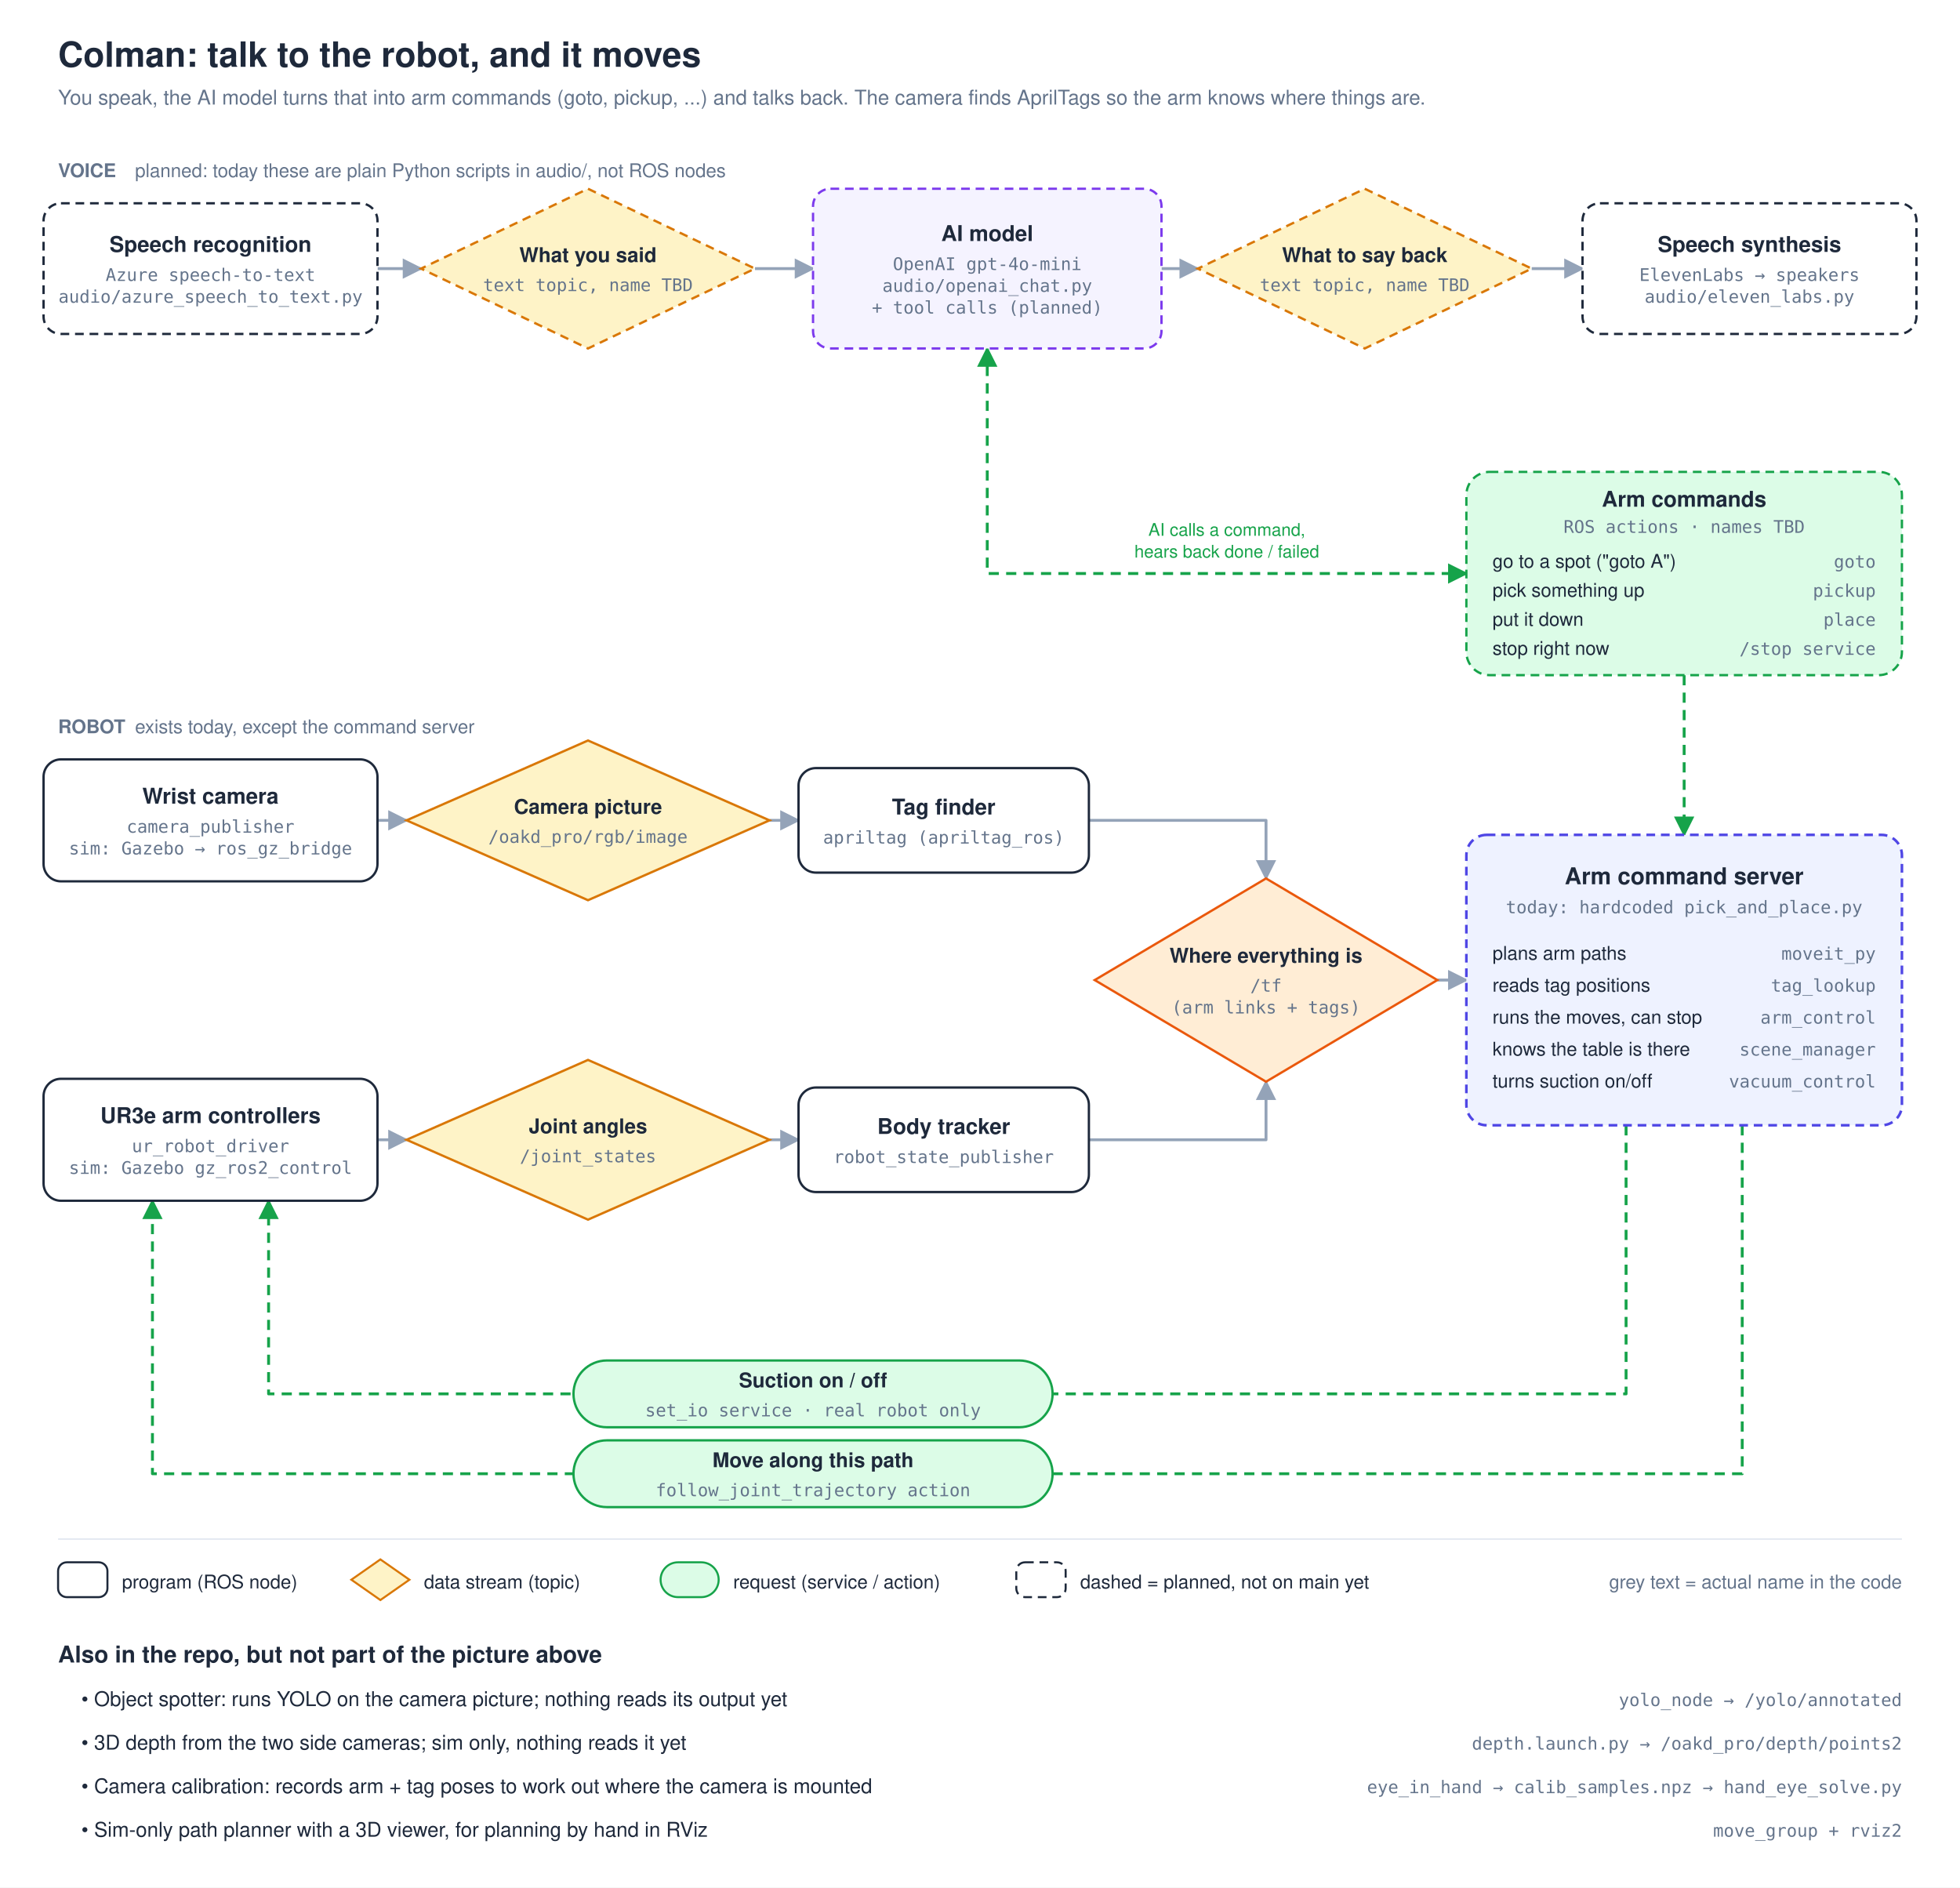
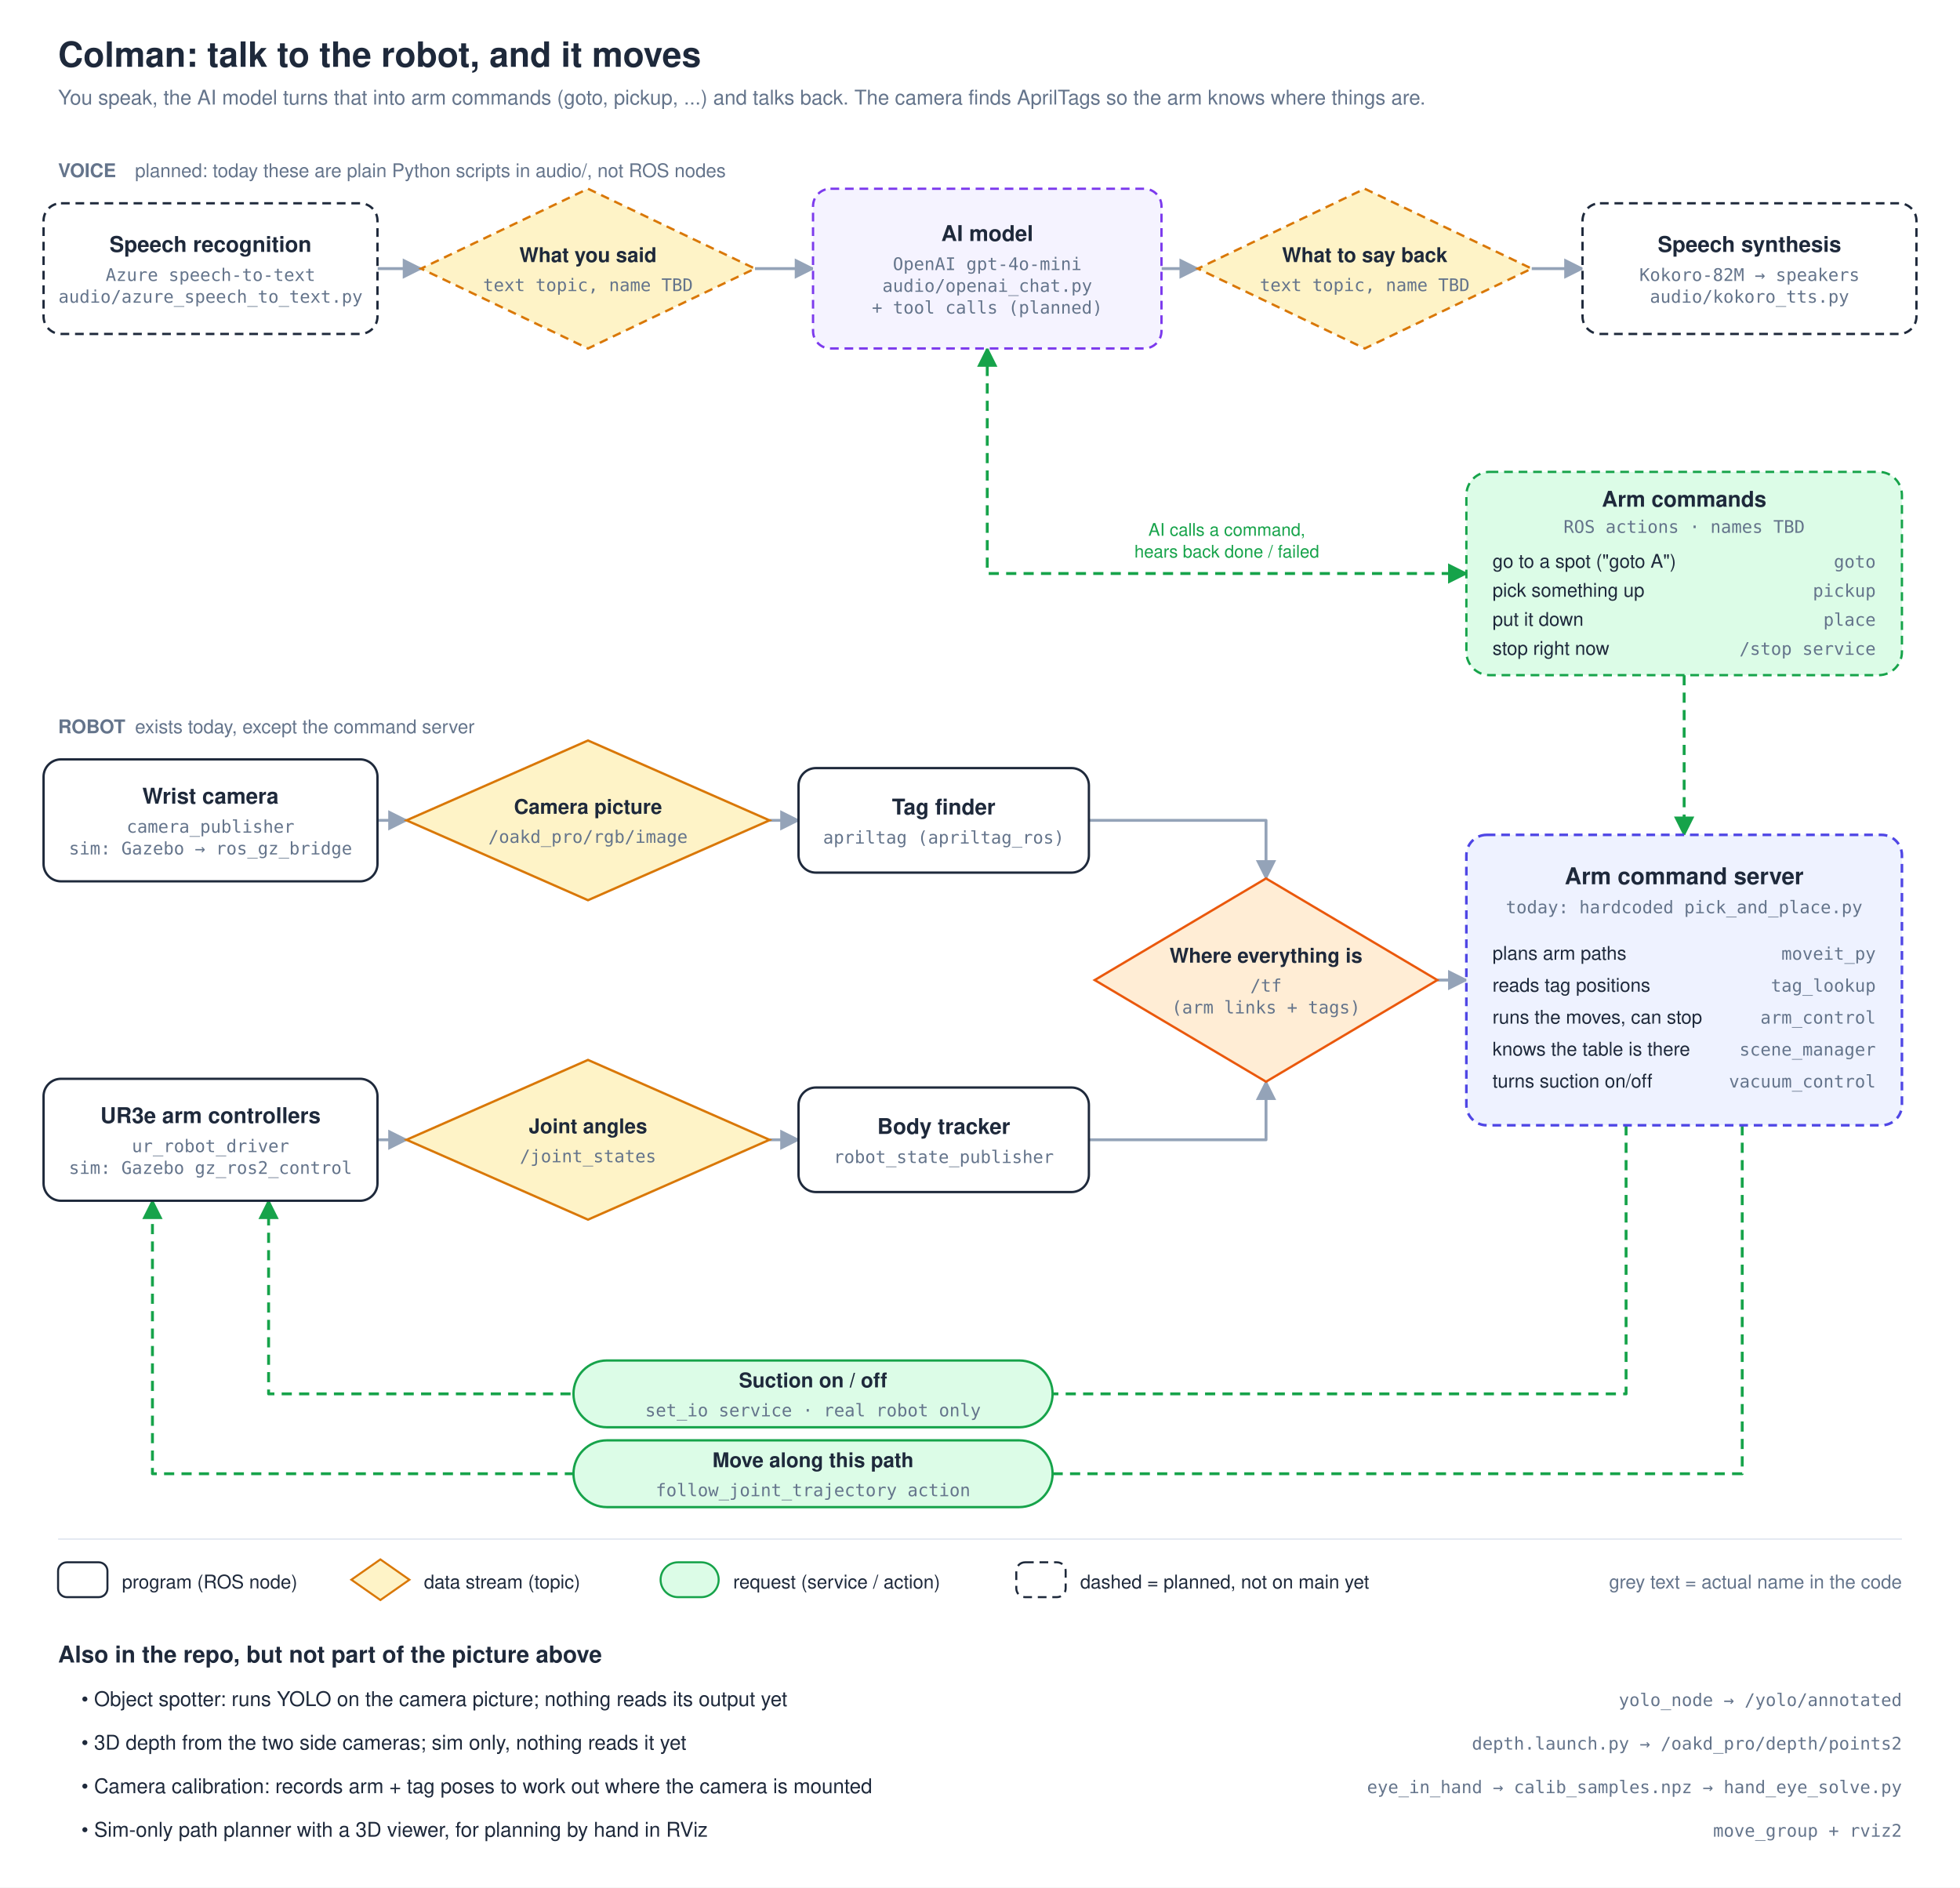
<svg xmlns="http://www.w3.org/2000/svg" width="1350" height="1300" viewBox="0 0 1350 1300">
  <defs>
    <marker id="arr" viewBox="0 0 10 10" refX="9" refY="5" markerWidth="7" markerHeight="7" orient="auto-start-reverse">
      <path d="M0,0 L10,5 L0,10 z" fill="#94a3b8" />
    </marker>
    <marker id="cmd" viewBox="0 0 10 10" refX="9" refY="5" markerWidth="7" markerHeight="7" orient="auto-start-reverse">
      <path d="M0,0 L10,5 L0,10 z" fill="#16a34a" />
    </marker>
  </defs>
  <rect width="100%" height="100%" fill="white" />
  <text x="40" y="46" font-family="Helvetica, Arial, sans-serif" font-size="24" font-weight="bold" fill="#1e293b" text-anchor="start">Colman: talk to the robot, and it moves</text>
  <text x="40" y="72" font-family="Helvetica, Arial, sans-serif" font-size="14" font-weight="normal" fill="#64748b" text-anchor="start">You speak, the AI model turns that into arm commands (goto, pickup, ...) and talks back. The camera finds AprilTags so the arm knows where things are.</text>
  <text x="40" y="122" font-family="Helvetica, Arial, sans-serif" font-size="13" font-weight="bold" fill="#64748b" text-anchor="start">VOICE</text>
  <text x="93.0" y="122" font-family="Helvetica, Arial, sans-serif" font-size="13" font-weight="normal" fill="#64748b" text-anchor="start">planned: today these are plain Python scripts in audio/, not ROS nodes</text>
  <path d="M260.0,185 L290.0,185" fill="none" stroke="#94a3b8" stroke-width="2" stroke-linejoin="round" marker-end="url(#arr)" />
  <path d="M520.0,185 L560.0,185" fill="none" stroke="#94a3b8" stroke-width="2" stroke-linejoin="round" marker-end="url(#arr)" />
  <path d="M800.0,185 L825.0,185" fill="none" stroke="#94a3b8" stroke-width="2" stroke-linejoin="round" marker-end="url(#arr)" />
  <path d="M1055.0,185 L1090.0,185" fill="none" stroke="#94a3b8" stroke-width="2" stroke-linejoin="round" marker-end="url(#arr)" />
  <path d="M680,240.0 L680,395 L1010.0,395" fill="none" stroke="#16a34a" stroke-width="2" stroke-dasharray="7 5" marker-start="url(#cmd)" stroke-linejoin="round" marker-end="url(#cmd)" />
  <text x="845" y="369" font-family="Helvetica, Arial, sans-serif" font-size="12" font-weight="normal" fill="#16a34a" text-anchor="middle">AI calls a command,</text>
  <text x="845" y="384" font-family="Helvetica, Arial, sans-serif" font-size="12" font-weight="normal" fill="#16a34a" text-anchor="middle">hears back done / failed</text>
  <text x="40" y="505" font-family="Helvetica, Arial, sans-serif" font-size="13" font-weight="bold" fill="#64748b" text-anchor="start">ROBOT</text>
  <text x="93.0" y="505" font-family="Helvetica, Arial, sans-serif" font-size="13" font-weight="normal" fill="#64748b" text-anchor="start">exists today, except the command server</text>
  <path d="M1160,465.0 L1160,575.0" fill="none" stroke="#16a34a" stroke-width="2" stroke-dasharray="7 5" stroke-linejoin="round" marker-end="url(#cmd)" />
  <path d="M260.0,565 L280.0,565" fill="none" stroke="#94a3b8" stroke-width="2" stroke-linejoin="round" marker-end="url(#arr)" />
  <path d="M530.0,565 L550.0,565" fill="none" stroke="#94a3b8" stroke-width="2" stroke-linejoin="round" marker-end="url(#arr)" />
  <path d="M750.0,565 L872,565 L872,605.0" fill="none" stroke="#94a3b8" stroke-width="2" stroke-linejoin="round" marker-end="url(#arr)" />
  <path d="M260.0,785 L280.0,785" fill="none" stroke="#94a3b8" stroke-width="2" stroke-linejoin="round" marker-end="url(#arr)" />
  <path d="M530.0,785 L550.0,785" fill="none" stroke="#94a3b8" stroke-width="2" stroke-linejoin="round" marker-end="url(#arr)" />
  <path d="M750.0,785 L872,785 L872,745.0" fill="none" stroke="#94a3b8" stroke-width="2" stroke-linejoin="round" marker-end="url(#arr)" />
  <path d="M990.0,675 L1010.0,675" fill="none" stroke="#94a3b8" stroke-width="2" stroke-linejoin="round" marker-end="url(#arr)" />
  <path d="M1200,775.0 L1200,1015 L105,1015 L105,827.0" fill="none" stroke="#16a34a" stroke-width="2" stroke-dasharray="7 5" stroke-linejoin="round" marker-end="url(#cmd)" />
  <path d="M1120,775.0 L1120,960 L185,960 L185,827.0" fill="none" stroke="#16a34a" stroke-width="2" stroke-dasharray="7 5" stroke-linejoin="round" marker-end="url(#cmd)" />
  <rect x="30.0" y="140.0" width="230" height="90" rx="12" fill="white" stroke="#1e293b" stroke-width="1.6" stroke-dasharray="6 4" />
  <text x="145" y="173.5" font-family="Helvetica, Arial, sans-serif" font-size="15" font-weight="bold" fill="#1e293b" text-anchor="middle">Speech recognition</text>
  <text x="145" y="193.5" font-family="Menlo, monospace" font-size="12" font-weight="normal" fill="#64748b" text-anchor="middle">Azure speech-to-text</text>
  <text x="145" y="208.5" font-family="Menlo, monospace" font-size="12" font-weight="normal" fill="#64748b" text-anchor="middle">audio/azure_speech_to_text.py</text>
  <polygon points="405,130.0 520.0,185 405,240.0 290.0,185" fill="#fef3c7" stroke="#d97706" stroke-width="1.6" stroke-dasharray="6 4" />
  <text x="405" y="180.5" font-family="Helvetica, Arial, sans-serif" font-size="14" font-weight="bold" fill="#1e293b" text-anchor="middle">What you said</text>
  <text x="405" y="200.5" font-family="Menlo, monospace" font-size="12" font-weight="normal" fill="#64748b" text-anchor="middle">text topic, name TBD</text>
  <rect x="560.0" y="130.0" width="240" height="110" rx="12" fill="#f5f3ff" stroke="#7c3aed" stroke-width="1.6" stroke-dasharray="6 4" />
  <text x="680" y="166.0" font-family="Helvetica, Arial, sans-serif" font-size="15" font-weight="bold" fill="#1e293b" text-anchor="middle">AI model</text>
  <text x="680" y="186.0" font-family="Menlo, monospace" font-size="12" font-weight="normal" fill="#64748b" text-anchor="middle">OpenAI gpt-4o-mini</text>
  <text x="680" y="201.0" font-family="Menlo, monospace" font-size="12" font-weight="normal" fill="#64748b" text-anchor="middle">audio/openai_chat.py</text>
  <text x="680" y="216.0" font-family="Menlo, monospace" font-size="12" font-weight="normal" fill="#64748b" text-anchor="middle">+ tool calls (planned)</text>
  <polygon points="940,130.0 1055.0,185 940,240.0 825.0,185" fill="#fef3c7" stroke="#d97706" stroke-width="1.6" stroke-dasharray="6 4" />
  <text x="940" y="180.5" font-family="Helvetica, Arial, sans-serif" font-size="14" font-weight="bold" fill="#1e293b" text-anchor="middle">What to say back</text>
  <text x="940" y="200.5" font-family="Menlo, monospace" font-size="12" font-weight="normal" fill="#64748b" text-anchor="middle">text topic, name TBD</text>
  <rect x="1090.0" y="140.0" width="230" height="90" rx="12" fill="white" stroke="#1e293b" stroke-width="1.6" stroke-dasharray="6 4" />
  <text x="1205" y="173.5" font-family="Helvetica, Arial, sans-serif" font-size="15" font-weight="bold" fill="#1e293b" text-anchor="middle">Speech synthesis</text>
-   <text x="1205" y="193.5" font-family="Menlo, monospace" font-size="12" font-weight="normal" fill="#64748b" text-anchor="middle">ElevenLabs → speakers</text>
-   <text x="1205" y="208.5" font-family="Menlo, monospace" font-size="12" font-weight="normal" fill="#64748b" text-anchor="middle">audio/eleven_labs.py</text>
+   <text x="1205" y="193.5" font-family="Menlo, monospace" font-size="12" font-weight="normal" fill="#64748b" text-anchor="middle">Kokoro-82M → speakers</text>
+   <text x="1205" y="208.5" font-family="Menlo, monospace" font-size="12" font-weight="normal" fill="#64748b" text-anchor="middle">audio/kokoro_tts.py</text>
  <rect x="1010.0" y="325.0" width="300" height="140" rx="16" fill="#dcfce7" stroke="#16a34a" stroke-width="1.6" stroke-dasharray="6 4" />
  <text x="1160" y="349.0" font-family="Helvetica, Arial, sans-serif" font-size="15" font-weight="bold" fill="#1e293b" text-anchor="middle">Arm commands</text>
  <text x="1160" y="367.0" font-family="Menlo, monospace" font-size="12" font-weight="normal" fill="#64748b" text-anchor="middle">ROS actions · names TBD</text>
  <text x="1028.0" y="391.0" font-family="Helvetica, Arial, sans-serif" font-size="13" font-weight="normal" fill="#1e293b" text-anchor="start">go to a spot ("goto A")</text>
  <text x="1292.0" y="391.0" font-family="Menlo, monospace" font-size="12" font-weight="normal" fill="#64748b" text-anchor="end">goto</text>
  <text x="1028.0" y="411.0" font-family="Helvetica, Arial, sans-serif" font-size="13" font-weight="normal" fill="#1e293b" text-anchor="start">pick something up</text>
  <text x="1292.0" y="411.0" font-family="Menlo, monospace" font-size="12" font-weight="normal" fill="#64748b" text-anchor="end">pickup</text>
  <text x="1028.0" y="431.0" font-family="Helvetica, Arial, sans-serif" font-size="13" font-weight="normal" fill="#1e293b" text-anchor="start">put it down</text>
  <text x="1292.0" y="431.0" font-family="Menlo, monospace" font-size="12" font-weight="normal" fill="#64748b" text-anchor="end">place</text>
  <text x="1028.0" y="451.0" font-family="Helvetica, Arial, sans-serif" font-size="13" font-weight="normal" fill="#1e293b" text-anchor="start">stop right now</text>
  <text x="1292.0" y="451.0" font-family="Menlo, monospace" font-size="12" font-weight="normal" fill="#64748b" text-anchor="end">/stop service</text>
  <rect x="30.0" y="523.0" width="230" height="84" rx="12" fill="white" stroke="#1e293b" stroke-width="1.6" />
  <text x="145" y="553.5" font-family="Helvetica, Arial, sans-serif" font-size="15" font-weight="bold" fill="#1e293b" text-anchor="middle">Wrist camera</text>
  <text x="145" y="573.5" font-family="Menlo, monospace" font-size="12" font-weight="normal" fill="#64748b" text-anchor="middle">camera_publisher</text>
  <text x="145" y="588.5" font-family="Menlo, monospace" font-size="12" font-weight="normal" fill="#64748b" text-anchor="middle">sim: Gazebo → ros_gz_bridge</text>
  <polygon points="405,510.0 530.0,565 405,620.0 280.0,565" fill="#fef3c7" stroke="#d97706" stroke-width="1.6" />
  <text x="405" y="560.5" font-family="Helvetica, Arial, sans-serif" font-size="14" font-weight="bold" fill="#1e293b" text-anchor="middle">Camera picture</text>
  <text x="405" y="580.5" font-family="Menlo, monospace" font-size="12" font-weight="normal" fill="#64748b" text-anchor="middle">/oakd_pro/rgb/image</text>
  <rect x="550.0" y="529.0" width="200" height="72" rx="12" fill="white" stroke="#1e293b" stroke-width="1.6" />
  <text x="650" y="561.0" font-family="Helvetica, Arial, sans-serif" font-size="15" font-weight="bold" fill="#1e293b" text-anchor="middle">Tag finder</text>
  <text x="650" y="581.0" font-family="Menlo, monospace" font-size="12" font-weight="normal" fill="#64748b" text-anchor="middle">apriltag (apriltag_ros)</text>
  <rect x="30.0" y="743.0" width="230" height="84" rx="12" fill="white" stroke="#1e293b" stroke-width="1.6" />
  <text x="145" y="773.5" font-family="Helvetica, Arial, sans-serif" font-size="15" font-weight="bold" fill="#1e293b" text-anchor="middle">UR3e arm controllers</text>
  <text x="145" y="793.5" font-family="Menlo, monospace" font-size="12" font-weight="normal" fill="#64748b" text-anchor="middle">ur_robot_driver</text>
  <text x="145" y="808.5" font-family="Menlo, monospace" font-size="12" font-weight="normal" fill="#64748b" text-anchor="middle">sim: Gazebo gz_ros2_control</text>
  <polygon points="405,730.0 530.0,785 405,840.0 280.0,785" fill="#fef3c7" stroke="#d97706" stroke-width="1.6" />
  <text x="405" y="780.5" font-family="Helvetica, Arial, sans-serif" font-size="14" font-weight="bold" fill="#1e293b" text-anchor="middle">Joint angles</text>
  <text x="405" y="800.5" font-family="Menlo, monospace" font-size="12" font-weight="normal" fill="#64748b" text-anchor="middle">/joint_states</text>
  <rect x="550.0" y="749.0" width="200" height="72" rx="12" fill="white" stroke="#1e293b" stroke-width="1.6" />
  <text x="650" y="781.0" font-family="Helvetica, Arial, sans-serif" font-size="15" font-weight="bold" fill="#1e293b" text-anchor="middle">Body tracker</text>
  <text x="650" y="801.0" font-family="Menlo, monospace" font-size="12" font-weight="normal" fill="#64748b" text-anchor="middle">robot_state_publisher</text>
  <polygon points="872,605.0 990.0,675 872,745.0 754.0,675" fill="#ffedd5" stroke="#ea580c" stroke-width="1.6" />
  <text x="872" y="663.0" font-family="Helvetica, Arial, sans-serif" font-size="14" font-weight="bold" fill="#1e293b" text-anchor="middle">Where everything is</text>
  <text x="872" y="683.0" font-family="Menlo, monospace" font-size="12" font-weight="normal" fill="#64748b" text-anchor="middle">/tf</text>
  <text x="872" y="698.0" font-family="Menlo, monospace" font-size="12" font-weight="normal" fill="#64748b" text-anchor="middle">(arm links + tags)</text>
  <rect x="1010.0" y="575.0" width="300" height="200" rx="14" fill="#eef2ff" stroke="#4f46e5" stroke-width="1.8" stroke-dasharray="6 4" />
  <text x="1160" y="609" font-family="Helvetica, Arial, sans-serif" font-size="16" font-weight="bold" fill="#1e293b" text-anchor="middle">Arm command server</text>
  <text x="1160" y="629" font-family="Menlo, monospace" font-size="12" font-weight="normal" fill="#64748b" text-anchor="middle">today: hardcoded pick_and_place.py</text>
  <text x="1028.0" y="661" font-family="Helvetica, Arial, sans-serif" font-size="13" font-weight="normal" fill="#1e293b" text-anchor="start">plans arm paths</text>
  <text x="1292.0" y="661" font-family="Menlo, monospace" font-size="12" font-weight="normal" fill="#64748b" text-anchor="end">moveit_py</text>
  <text x="1028.0" y="683" font-family="Helvetica, Arial, sans-serif" font-size="13" font-weight="normal" fill="#1e293b" text-anchor="start">reads tag positions</text>
  <text x="1292.0" y="683" font-family="Menlo, monospace" font-size="12" font-weight="normal" fill="#64748b" text-anchor="end">tag_lookup</text>
  <text x="1028.0" y="705" font-family="Helvetica, Arial, sans-serif" font-size="13" font-weight="normal" fill="#1e293b" text-anchor="start">runs the moves, can stop</text>
  <text x="1292.0" y="705" font-family="Menlo, monospace" font-size="12" font-weight="normal" fill="#64748b" text-anchor="end">arm_control</text>
  <text x="1028.0" y="727" font-family="Helvetica, Arial, sans-serif" font-size="13" font-weight="normal" fill="#1e293b" text-anchor="start">knows the table is there</text>
  <text x="1292.0" y="727" font-family="Menlo, monospace" font-size="12" font-weight="normal" fill="#64748b" text-anchor="end">scene_manager</text>
  <text x="1028.0" y="749" font-family="Helvetica, Arial, sans-serif" font-size="13" font-weight="normal" fill="#1e293b" text-anchor="start">turns suction on/off</text>
  <text x="1292.0" y="749" font-family="Menlo, monospace" font-size="12" font-weight="normal" fill="#64748b" text-anchor="end">vacuum_control</text>
  <rect x="395.0" y="992.0" width="330" height="46" rx="23.0" fill="#dcfce7" stroke="#16a34a" stroke-width="1.6" />
  <text x="560" y="1010.5" font-family="Helvetica, Arial, sans-serif" font-size="14" font-weight="bold" fill="#1e293b" text-anchor="middle">Move along this path</text>
  <text x="560" y="1030.5" font-family="Menlo, monospace" font-size="12" font-weight="normal" fill="#64748b" text-anchor="middle">follow_joint_trajectory action</text>
  <rect x="395.0" y="937.0" width="330" height="46" rx="23.0" fill="#dcfce7" stroke="#16a34a" stroke-width="1.6" />
  <text x="560" y="955.5" font-family="Helvetica, Arial, sans-serif" font-size="14" font-weight="bold" fill="#1e293b" text-anchor="middle">Suction on / off</text>
  <text x="560" y="975.5" font-family="Menlo, monospace" font-size="12" font-weight="normal" fill="#64748b" text-anchor="middle">set_io service · real robot only</text>
  <line x1="40" y1="1060" x2="1310" y2="1060" stroke="#e2e8f0" />
  <rect x="40" y="1076" width="34" height="24" rx="6" fill="white" stroke="#1e293b" stroke-width="1.4" />
  <text x="84" y="1094" font-family="Helvetica, Arial, sans-serif" font-size="13" font-weight="normal" fill="#1e293b" text-anchor="start">program (ROS node)</text>
  <polygon points="262,1074 282,1088 262,1102 242,1088" fill="#fef3c7" stroke="#d97706" stroke-width="1.4" />
  <text x="292" y="1094" font-family="Helvetica, Arial, sans-serif" font-size="13" font-weight="normal" fill="#1e293b" text-anchor="start">data stream (topic)</text>
  <rect x="455" y="1076" width="40" height="24" rx="12" fill="#dcfce7" stroke="#16a34a" stroke-width="1.4" />
  <text x="505" y="1094" font-family="Helvetica, Arial, sans-serif" font-size="13" font-weight="normal" fill="#1e293b" text-anchor="start">request (service / action)</text>
  <rect x="700" y="1076" width="34" height="24" rx="6" fill="white" stroke="#1e293b" stroke-width="1.4" stroke-dasharray="6 4" />
  <text x="744" y="1094" font-family="Helvetica, Arial, sans-serif" font-size="13" font-weight="normal" fill="#1e293b" text-anchor="start">dashed = planned, not on main yet</text>
  <text x="1310" y="1094" font-family="Helvetica, Arial, sans-serif" font-size="13" font-weight="normal" fill="#64748b" text-anchor="end">grey text = actual name in the code</text>
  <text x="40" y="1145" font-family="Helvetica, Arial, sans-serif" font-size="16" font-weight="bold" fill="#1e293b" text-anchor="start">Also in the repo, but not part of the picture above</text>
  <text x="56" y="1175" font-family="Helvetica, Arial, sans-serif" font-size="14" font-weight="normal" fill="#1e293b" text-anchor="start">•  Object spotter: runs YOLO on the camera picture; nothing reads its output yet</text>
  <text x="1310" y="1175" font-family="Menlo, monospace" font-size="12" font-weight="normal" fill="#64748b" text-anchor="end">yolo_node → /yolo/annotated</text>
  <text x="56" y="1205" font-family="Helvetica, Arial, sans-serif" font-size="14" font-weight="normal" fill="#1e293b" text-anchor="start">•  3D depth from the two side cameras; sim only, nothing reads it yet</text>
  <text x="1310" y="1205" font-family="Menlo, monospace" font-size="12" font-weight="normal" fill="#64748b" text-anchor="end">depth.launch.py → /oakd_pro/depth/points2</text>
  <text x="56" y="1235" font-family="Helvetica, Arial, sans-serif" font-size="14" font-weight="normal" fill="#1e293b" text-anchor="start">•  Camera calibration: records arm + tag poses to work out where the camera is mounted</text>
  <text x="1310" y="1235" font-family="Menlo, monospace" font-size="12" font-weight="normal" fill="#64748b" text-anchor="end">eye_in_hand → calib_samples.npz → hand_eye_solve.py</text>
  <text x="56" y="1265" font-family="Helvetica, Arial, sans-serif" font-size="14" font-weight="normal" fill="#1e293b" text-anchor="start">•  Sim-only path planner with a 3D viewer, for planning by hand in RViz</text>
  <text x="1310" y="1265" font-family="Menlo, monospace" font-size="12" font-weight="normal" fill="#64748b" text-anchor="end">move_group + rviz2</text>
</svg>
